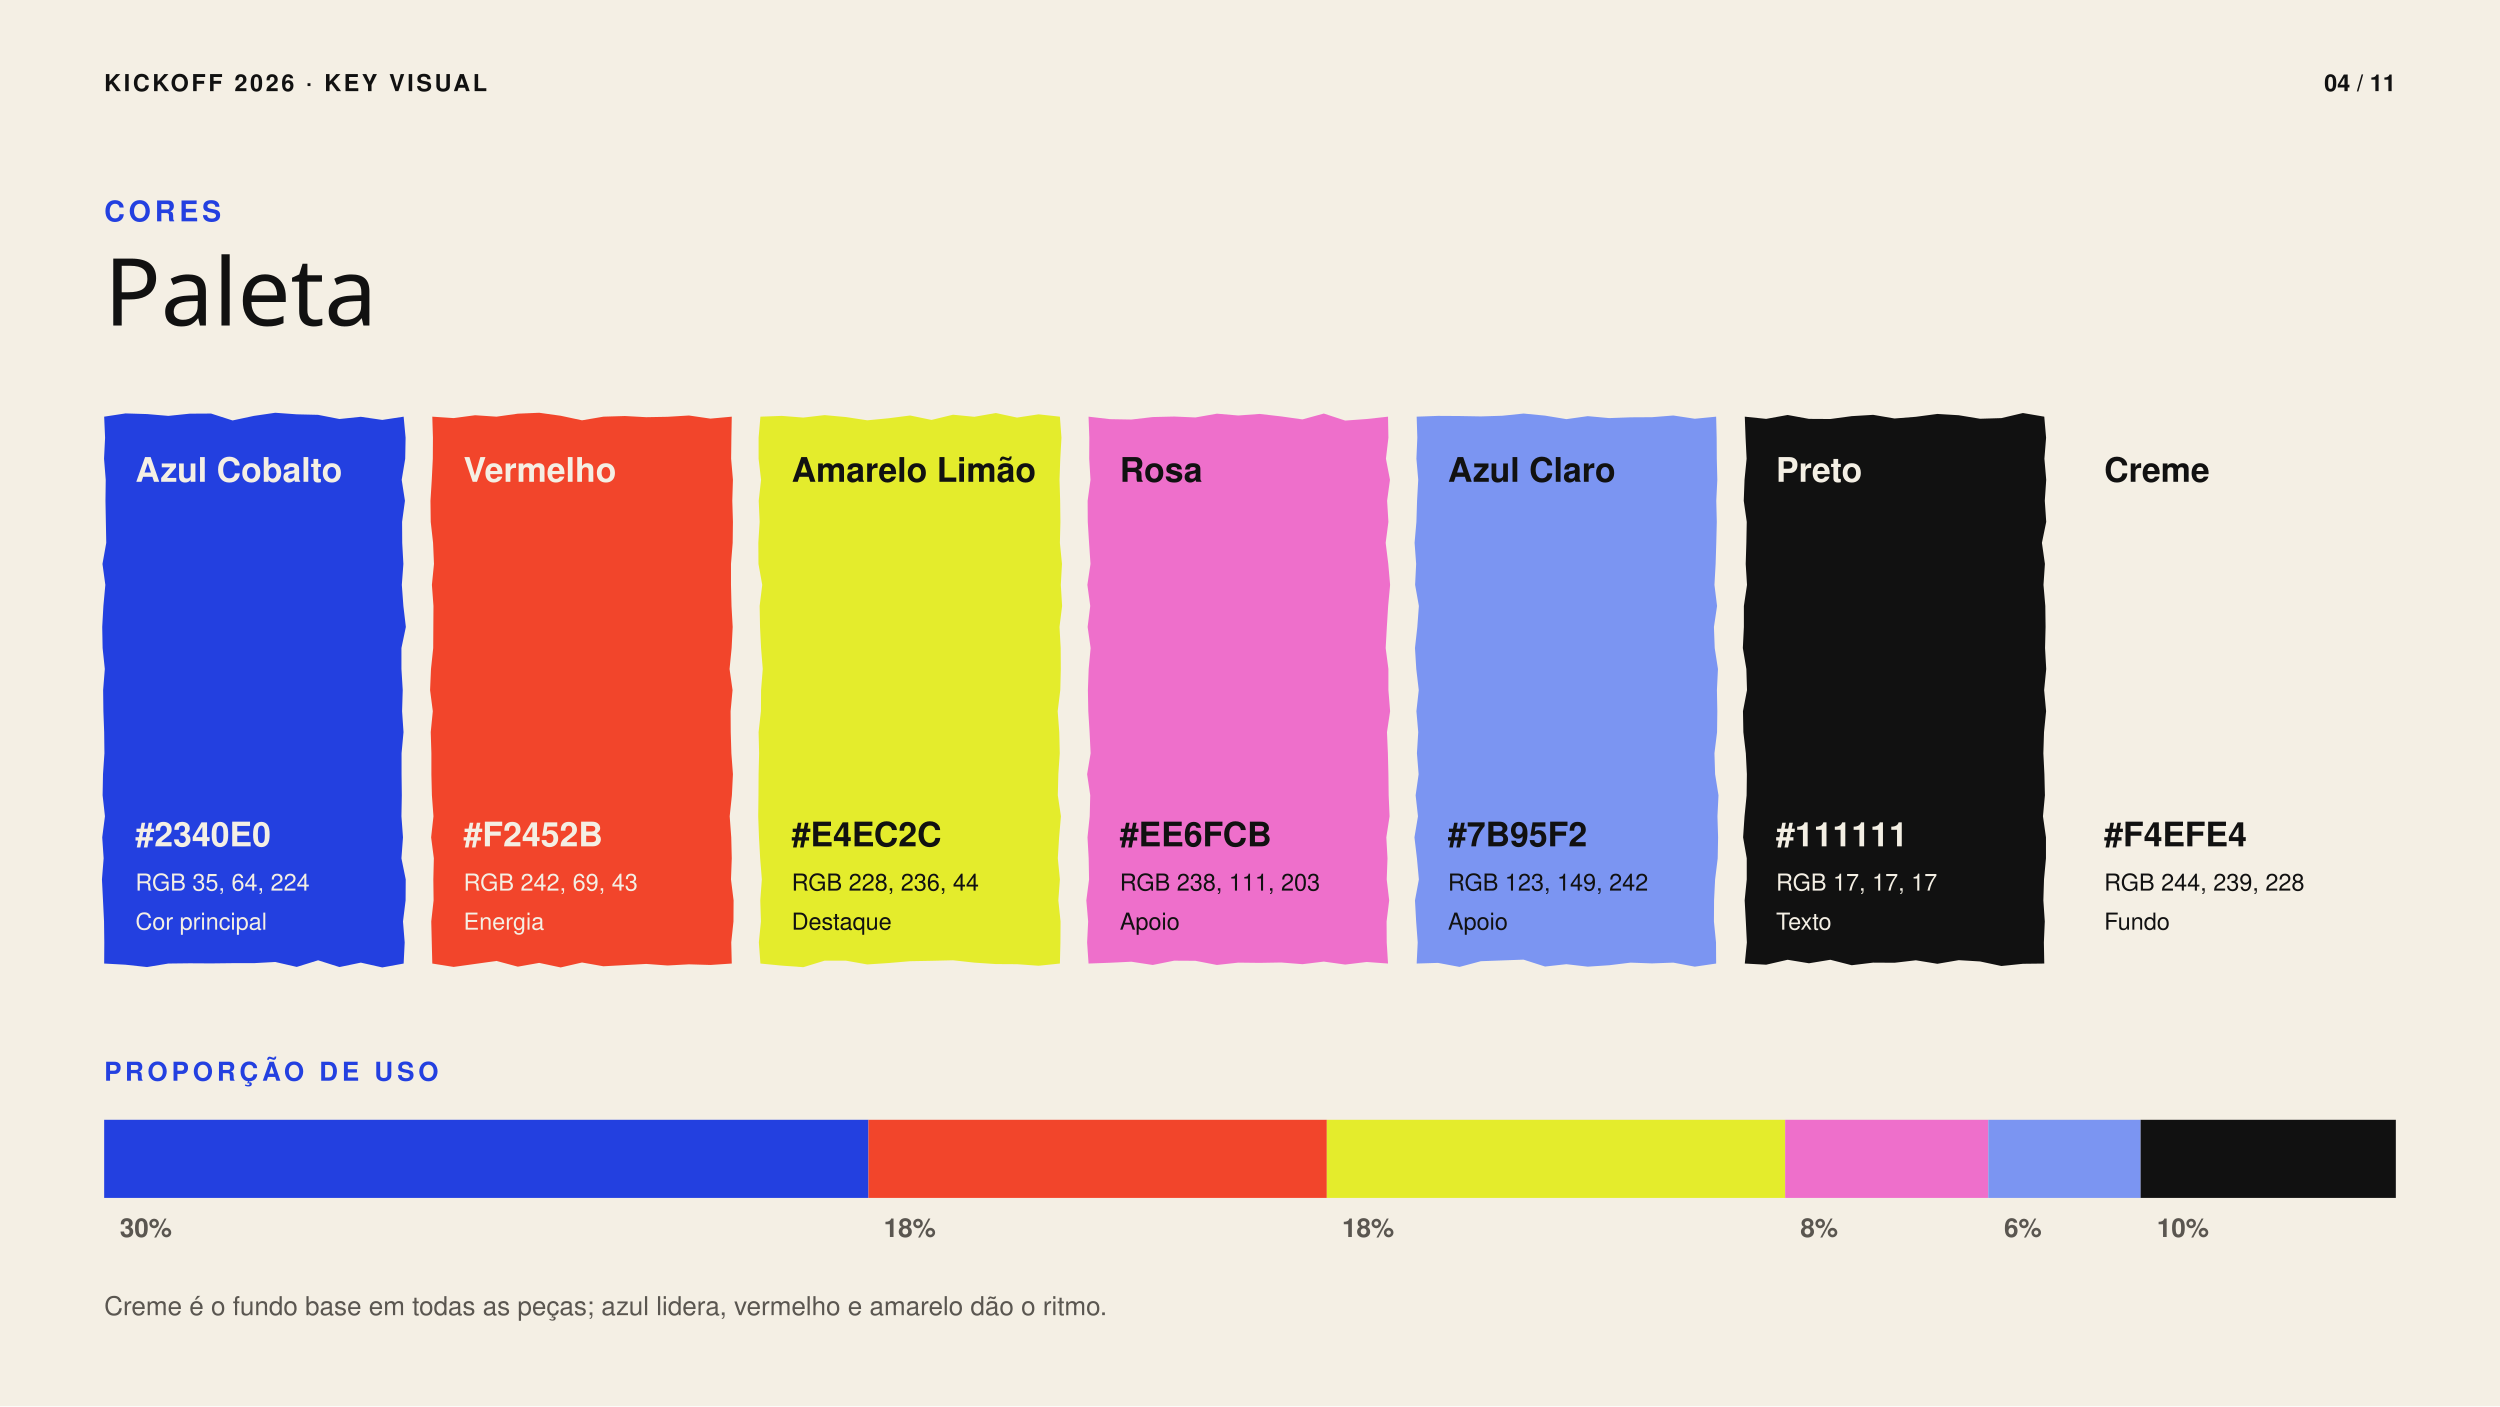
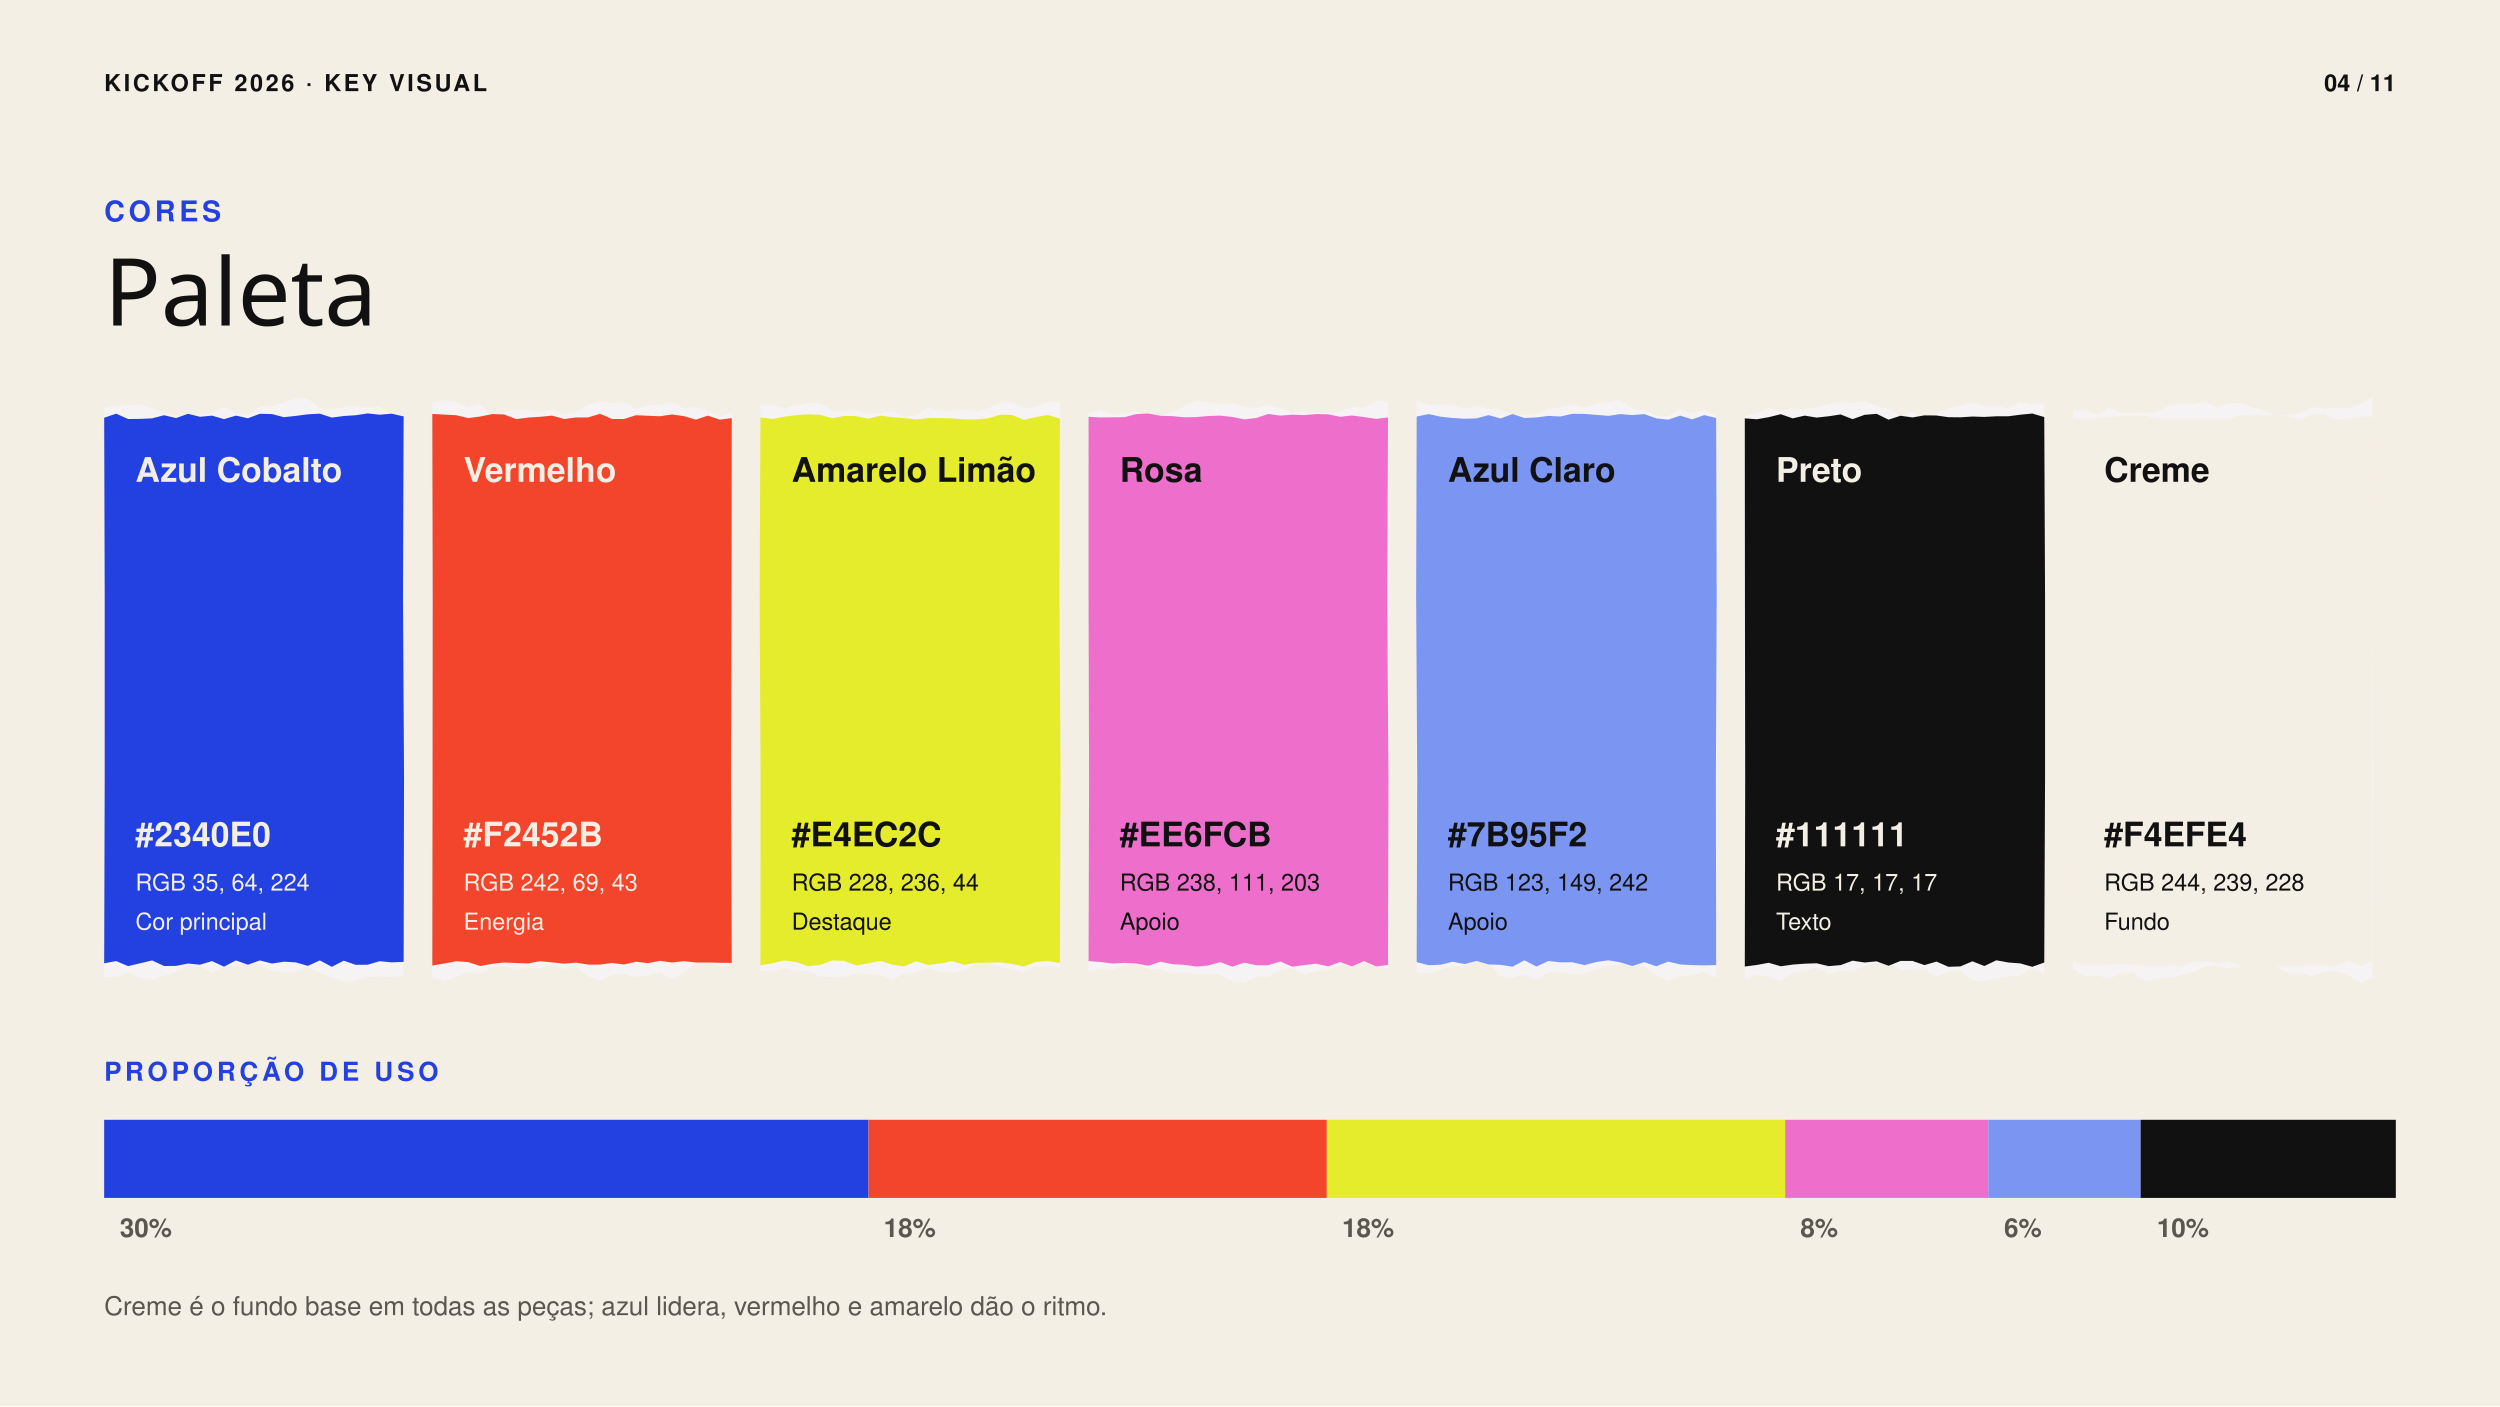
<svg xmlns="http://www.w3.org/2000/svg" width="1920" height="1080" viewBox="0 0 1920 1080">
  <rect width="1920" height="1080" fill="#F4EFE4" />
  <text x="80" y="70" font-family="'DM Sans', Helvetica, Arial, sans-serif" font-size="18" fill="#111111" text-anchor="start" font-weight="700" letter-spacing="2">KICKOFF 2026 · KEY VISUAL</text>
  <text x="1840" y="70" font-family="'DM Sans', Helvetica, Arial, sans-serif" font-size="18" fill="#111111" text-anchor="end" font-weight="700">04 / 11</text>
  <text x="80" y="170" font-family="'DM Sans', Helvetica, Arial, sans-serif" font-size="22" fill="#2340E0" text-anchor="start" font-weight="700" letter-spacing="3">CORES</text>
  <text x="80" y="250" font-family="'Archivo Black', 'Arial Black', sans-serif" font-size="72" fill="#111111" text-anchor="start">Paleta</text>
  <g id="cor-0" transform="translate(80 320)">
-     <polygon points="0.0,0.0 16.4,-2.5 32.9,-2.0 49.3,-0.6 65.7,-2.3 82.1,-2.4 98.6,2.9 115.0,-0.6 131.4,-3.0 147.9,-1.8 164.3,-1.4 180.7,1.8 197.1,0.1 213.6,2.5 230.0,0.0 231.5,16.2 231.2,32.3 228.5,48.5 231.0,64.6 228.8,80.8 228.9,96.9 229.8,113.1 228.6,129.2 229.8,145.4 231.7,161.5 228.3,177.7 228.3,193.8 229.3,210.0 228.8,226.2 229.9,242.3 228.4,258.5 228.4,274.6 228.6,290.8 228.3,306.9 229.5,323.1 228.3,339.2 231.6,355.4 231.5,371.5 229.5,387.7 230.8,403.8 230.0,420.0 213.6,423.0 197.1,419.3 180.7,422.7 164.3,417.5 147.9,422.6 131.4,418.8 115.0,419.7 98.6,419.7 82.1,419.9 65.7,419.8 49.3,420.0 32.9,422.7 16.4,420.9 0.0,420.0 0.1,403.8 -0.1,387.7 -0.9,371.5 -1.7,355.4 -0.4,339.2 -1.5,323.1 0.6,306.9 -1.2,290.8 -0.9,274.6 0.2,258.5 0.0,242.3 -0.6,226.2 -0.8,210.0 0.5,193.8 -1.2,177.7 -1.5,161.5 -0.6,145.4 0.9,129.2 -1.3,113.1 1.6,96.9 1.3,80.8 1.0,64.6 1.2,48.5 -0.1,32.3 0.7,16.2" fill="#2340E0" />
+     <g>
+       <polygon points="0.0,-7.0 9.2,-8.4 18.4,-8.6 27.6,-9.6 36.8,-6.4 46.0,-3.3 55.2,-1.0 64.4,-1.0 73.6,-1.6 82.8,-2.7 92.0,-7.6 101.2,-2.4 110.4,-1.2 119.6,-7.2 128.8,-7.8 138.0,-10.8 147.2,-14.4 156.4,-13.6 165.6,-6.7 174.8,-5.4 184.0,-7.1 193.2,-8.3 202.4,-6.7 211.6,-7.7 220.8,-1.7 230.0,-1.2 230.5,138.6 229.5,277.2 230.0,429.6 220.8,430.2 211.6,430.0 202.4,430.2 193.2,433.0 184.0,434.0 174.8,430.7 165.6,427.3 156.4,422.5 147.2,426.1 138.0,426.7 128.8,425.7 119.6,420.8 110.4,417.8 101.2,422.3 92.0,421.4 82.8,427.0 73.6,422.4 64.4,420.1 55.2,426.6 46.0,429.3 36.8,432.3 27.6,431.3 18.4,427.0 9.2,430.0 0.0,430.6 0.2,277.2 -0.5,138.6" fill="#F6F3F4" />
+       <polygon points="0.0,0.8 9.2,-2.3 18.4,1.8 27.6,1.7 36.8,1.3 46.0,-1.1 55.2,1.1 64.4,-2.2 73.6,0.1 82.8,-0.8 92.0,1.9 101.2,-0.8 110.4,1.2 119.6,-2.2 128.8,-2.0 138.0,0.4 147.2,-0.6 156.4,-1.8 165.6,-2.3 174.8,0.7 184.0,-0.5 193.2,-1.1 202.4,-2.5 211.6,-1.5 220.8,-2.3 230.0,-0.2 229.5,138.6 230.3,277.2 230.0,418.7 220.8,419.1 211.6,418.2 202.4,420.9 193.2,421.0 184.0,417.8 174.8,422.5 165.6,417.6 156.4,421.8 147.2,419.1 138.0,418.6 128.8,420.0 119.6,417.6 110.4,420.9 101.2,417.6 92.0,422.4 82.8,418.1 73.6,420.9 64.4,420.0 55.2,421.8 46.0,421.9 36.8,417.6 27.6,419.8 18.4,422.0 9.2,418.1 0.0,419.8 0.4,277.2 0.4,138.6" fill="#2340E0" />
+     </g>
    <text x="24" y="50" font-family="'DM Sans', Helvetica, Arial, sans-serif" font-size="26" fill="#F4EFE4" text-anchor="start" font-weight="700">Azul Cobalto</text>
    <text x="24" y="330" font-family="'DM Sans', Helvetica, Arial, sans-serif" font-size="26" fill="#F4EFE4" text-anchor="start" font-weight="700">#2340E0</text>
    <text x="24" y="364" font-family="'DM Sans', Helvetica, Arial, sans-serif" font-size="18" fill="#F4EFE4" text-anchor="start">RGB 35, 64, 224</text>
    <text x="24" y="394" font-family="'DM Sans', Helvetica, Arial, sans-serif" font-size="18" fill="#F4EFE4" text-anchor="start">Cor principal</text>
  </g>
  <g id="cor-1" transform="translate(332 320)">
-     <polygon points="0.0,0.0 16.4,1.1 32.9,-1.1 49.3,-0.0 65.7,-2.3 82.1,-3.0 98.6,-0.7 115.0,2.8 131.4,-0.0 147.9,-0.5 164.3,0.4 180.7,0.1 197.1,-0.9 213.6,1.5 230.0,0.0 229.7,16.2 229.5,32.3 230.9,48.5 230.4,64.6 230.9,80.8 230.7,96.9 229.4,113.1 229.4,129.2 229.8,145.4 230.7,161.5 229.9,177.7 228.3,193.8 230.6,210.0 229.1,226.2 229.2,242.3 229.7,258.5 230.9,274.6 230.1,290.8 228.4,306.9 229.6,323.1 230.0,339.2 229.4,355.4 231.4,371.5 231.3,387.7 229.6,403.8 230.0,420.0 213.6,421.1 197.1,420.6 180.7,421.5 164.3,420.3 147.9,421.2 131.4,422.1 115.0,419.2 98.6,423.0 82.1,419.5 65.7,422.4 49.3,418.0 32.9,420.3 16.4,422.6 0.0,420.0 -0.4,403.8 -0.8,387.7 1.0,371.5 0.8,355.4 1.2,339.2 -0.9,323.1 0.9,306.9 -0.3,290.8 -0.7,274.6 -0.7,258.5 -1.2,242.3 0.4,226.2 -1.7,210.0 -1.0,193.8 0.7,177.7 0.8,161.5 0.9,145.4 -0.3,129.2 1.3,113.1 0.6,96.9 -1.2,80.8 -1.4,64.6 -0.4,48.5 0.4,32.3 0.5,16.2" fill="#F2452B" />
+     <g>
+       <polygon points="0.0,-11.1 9.2,-12.7 18.4,-11.5 27.6,-7.1 36.8,-9.2 46.0,-1.0 55.2,-3.5 64.4,-5.5 73.6,-5.0 82.8,-3.0 92.0,-5.5 101.2,-1.5 110.4,-3.2 119.6,-9.2 128.8,-11.9 138.0,-10.3 147.2,-11.0 156.4,-6.0 165.6,-8.8 174.8,-9.2 184.0,-11.1 193.2,-6.4 202.4,-7.5 211.6,-4.5 220.8,0.1 230.0,-3.7 230.6,138.6 229.7,277.2 230.0,421.4 220.8,422.1 211.6,419.5 202.4,420.0 193.2,426.9 184.0,432.0 174.8,426.8 165.6,428.8 156.4,430.4 147.2,428.1 138.0,429.0 128.8,433.0 119.6,430.0 110.4,422.1 101.2,424.3 92.0,420.3 82.8,423.3 73.6,423.8 64.4,424.6 55.2,422.1 46.0,422.7 36.8,427.7 27.6,426.4 18.4,430.5 9.2,433.5 0.0,430.2 0.4,277.2 -0.2,138.6" fill="#F6F3F4" />
+       <polygon points="0.0,-2.1 9.2,-1.6 18.4,-1.1 27.6,1.1 36.8,-0.1 46.0,-2.0 55.2,-1.7 64.4,1.9 73.6,0.7 82.8,0.1 92.0,-0.8 101.2,1.8 110.4,0.6 119.6,0.6 128.8,-2.2 138.0,1.8 147.2,1.8 156.4,-1.1 165.6,-0.7 174.8,-0.3 184.0,-1.7 193.2,-0.4 202.4,2.3 211.6,-0.8 220.8,2.3 230.0,1.1 229.8,138.6 229.4,277.2 230.0,419.5 220.8,419.4 211.6,419.2 202.4,419.2 193.2,418.2 184.0,419.2 174.8,417.9 165.6,419.7 156.4,418.6 147.2,420.7 138.0,419.6 128.8,420.8 119.6,420.8 110.4,419.3 101.2,420.1 92.0,419.1 82.8,418.2 73.6,419.9 64.4,419.6 55.2,419.2 46.0,420.2 36.8,421.9 27.6,418.9 18.4,418.2 9.2,420.0 0.0,421.5 0.2,277.2 0.3,138.6" fill="#F2452B" />
+     </g>
    <text x="24" y="50" font-family="'DM Sans', Helvetica, Arial, sans-serif" font-size="26" fill="#F4EFE4" text-anchor="start" font-weight="700">Vermelho</text>
    <text x="24" y="330" font-family="'DM Sans', Helvetica, Arial, sans-serif" font-size="26" fill="#F4EFE4" text-anchor="start" font-weight="700">#F2452B</text>
    <text x="24" y="364" font-family="'DM Sans', Helvetica, Arial, sans-serif" font-size="18" fill="#F4EFE4" text-anchor="start">RGB 242, 69, 43</text>
    <text x="24" y="394" font-family="'DM Sans', Helvetica, Arial, sans-serif" font-size="18" fill="#F4EFE4" text-anchor="start">Energia</text>
  </g>
  <g id="cor-2" transform="translate(584 320)">
-     <polygon points="0.0,0.0 16.4,-0.6 32.9,0.7 49.3,-1.2 65.7,0.3 82.1,2.8 98.6,1.2 115.0,-0.9 131.4,2.5 147.9,-1.5 164.3,0.1 180.7,-2.8 197.1,0.7 213.6,-1.8 230.0,0.0 231.2,16.2 230.3,32.3 229.7,48.5 230.2,64.6 230.4,80.8 230.0,96.9 231.6,113.1 230.7,129.2 231.7,145.4 229.7,161.5 230.6,177.7 230.7,193.8 230.3,210.0 228.3,226.2 229.5,242.3 229.9,258.5 228.8,274.6 228.4,290.8 230.8,306.9 229.4,323.1 228.4,339.2 230.0,355.4 228.8,371.5 230.5,387.7 230.4,403.8 230.0,420.0 213.6,421.7 197.1,420.5 180.7,420.4 164.3,419.3 147.9,417.5 131.4,417.9 115.0,418.2 98.6,419.6 82.1,420.7 65.7,417.8 49.3,417.8 32.9,422.8 16.4,421.6 0.0,420.0 -1.2,403.8 0.4,387.7 -0.1,371.5 1.1,355.4 -0.2,339.2 -1.1,323.1 -1.7,306.9 -1.5,290.8 -1.4,274.6 -1.0,258.5 -1.4,242.3 0.4,226.2 0.5,210.0 1.8,193.8 0.5,177.7 -0.3,161.5 -0.6,145.4 1.4,129.2 -1.5,113.1 -1.6,96.9 -0.6,80.8 -1.3,64.6 0.5,48.5 -1.4,32.3 -1.4,16.2" fill="#E4EC2C" />
+     <g>
+       <polygon points="0.0,-8.8 9.2,-8.6 18.4,-6.6 27.6,-8.6 36.8,-10.4 46.0,-10.5 55.2,-4.0 64.4,-4.4 73.6,-4.8 82.8,-2.4 92.0,-2.7 101.2,-4.3 110.4,0.6 119.6,-1.1 128.8,-7.0 138.0,-4.8 147.2,-3.9 156.4,-5.7 165.6,-3.8 174.8,-6.4 184.0,-10.5 193.2,-11.1 202.4,-6.3 211.6,-7.3 220.8,-11.8 230.0,-10.9 230.2,138.6 230.3,277.2 230.0,422.5 220.8,421.5 211.6,421.9 202.4,426.4 193.2,424.2 184.0,422.7 174.8,418.8 165.6,419.9 156.4,425.2 147.2,427.0 138.0,426.4 128.8,423.5 119.6,426.6 110.4,427.8 101.2,432.2 92.0,428.8 82.8,428.0 73.6,427.6 64.4,430.4 55.2,430.2 46.0,430.0 36.8,425.8 27.6,425.6 18.4,423.5 9.2,425.9 0.0,425.7 -0.1,277.2 0.6,138.6" fill="#F6F3F4" />
+       <polygon points="0.0,0.5 9.2,1.8 18.4,0.0 27.6,-1.2 36.8,-1.8 46.0,-1.4 55.2,1.2 64.4,-0.6 73.6,-0.4 82.8,1.6 92.0,-0.8 101.2,0.4 110.4,1.1 119.6,2.1 128.8,1.1 138.0,1.1 147.2,1.3 156.4,2.1 165.6,2.1 174.8,1.3 184.0,-1.5 193.2,-1.3 202.4,2.4 211.6,0.3 220.8,-1.3 230.0,1.5 229.7,138.6 230.5,277.2 230.0,419.6 220.8,418.1 211.6,418.7 202.4,422.2 193.2,420.3 184.0,419.1 174.8,419.3 165.6,419.5 156.4,421.0 147.2,418.1 138.0,420.0 128.8,421.1 119.6,418.2 110.4,422.2 101.2,420.8 92.0,417.9 82.8,419.9 73.6,421.4 64.4,418.0 55.2,417.6 46.0,421.0 36.8,422.0 27.6,418.9 18.4,417.6 9.2,419.8 0.0,421.3 0.1,277.2 -0.6,138.6" fill="#E4EC2C" />
+     </g>
    <text x="24" y="50" font-family="'DM Sans', Helvetica, Arial, sans-serif" font-size="26" fill="#111111" text-anchor="start" font-weight="700">Amarelo Limão</text>
    <text x="24" y="330" font-family="'DM Sans', Helvetica, Arial, sans-serif" font-size="26" fill="#111111" text-anchor="start" font-weight="700">#E4EC2C</text>
    <text x="24" y="364" font-family="'DM Sans', Helvetica, Arial, sans-serif" font-size="18" fill="#111111" text-anchor="start">RGB 228, 236, 44</text>
    <text x="24" y="394" font-family="'DM Sans', Helvetica, Arial, sans-serif" font-size="18" fill="#111111" text-anchor="start">Destaque</text>
  </g>
  <g id="cor-3" transform="translate(836 320)">
-     <polygon points="0.0,0.0 16.4,1.9 32.9,2.2 49.3,0.3 65.7,-0.1 82.1,0.6 98.6,-2.3 115.0,-0.9 131.4,-2.1 147.9,-0.2 164.3,2.1 180.7,-2.4 197.1,3.0 213.6,1.8 230.0,0.0 230.3,16.2 228.4,32.3 231.5,48.5 229.3,64.6 230.3,80.8 228.2,96.9 230.2,113.1 231.6,129.2 230.1,145.4 229.1,161.5 228.2,177.7 230.3,193.8 230.3,210.0 231.6,226.2 229.2,242.3 229.9,258.5 230.3,274.6 230.5,290.8 231.2,306.9 228.7,323.1 229.6,339.2 229.0,355.4 230.9,371.5 228.9,387.7 229.0,403.8 230.0,420.0 213.6,418.8 197.1,420.8 180.7,418.5 164.3,420.5 147.9,419.2 131.4,419.5 115.0,419.3 98.6,421.1 82.1,417.9 65.7,417.8 49.3,421.1 32.9,418.6 16.4,419.4 0.0,420.0 -1.1,403.8 -0.3,387.7 -1.7,371.5 0.4,355.4 0.1,339.2 -0.8,323.1 0.9,306.9 1.3,290.8 -1.1,274.6 1.6,258.5 0.8,242.3 -0.2,226.2 -0.5,210.0 0.1,193.8 1.6,177.7 -0.7,161.5 1.3,145.4 -0.9,129.2 1.5,113.1 0.4,96.9 -0.6,80.8 -0.7,64.6 1.5,48.5 0.5,32.3 0.6,16.2" fill="#EE6FCB" />
+     <g>
+       <polygon points="0.0,-2.6 9.2,-5.5 18.4,-1.4 27.6,-2.5 36.8,-4.2 46.0,-0.9 55.2,-1.1 64.4,-3.3 73.6,-8.1 82.8,-12.4 92.0,-11.1 101.2,-9.4 110.4,-10.2 119.6,-7.4 128.8,-6.7 138.0,-8.9 147.2,-6.7 156.4,-3.2 165.6,-4.2 174.8,-2.6 184.0,-2.5 193.2,-3.8 202.4,-7.6 211.6,-6.9 220.8,-12.1 230.0,-11.8 230.6,138.6 230.2,277.2 230.0,423.9 220.8,420.7 211.6,418.4 202.4,420.9 193.2,421.3 184.0,424.8 174.8,425.8 165.6,428.5 156.4,423.4 147.2,425.1 138.0,430.5 128.8,429.8 119.6,434.6 110.4,433.2 101.2,428.6 92.0,427.8 82.8,428.0 73.6,426.6 64.4,427.6 55.2,424.3 46.0,424.4 36.8,419.9 27.6,421.3 18.4,424.7 9.2,423.8 0.0,426.3 0.5,277.2 0.6,138.6" fill="#F6F3F4" />
+       <polygon points="0.0,0.1 9.2,0.6 18.4,0.5 27.6,0.4 36.8,-2.0 46.0,-2.4 55.2,-0.7 64.4,-0.4 73.6,0.5 82.8,0.3 92.0,-0.5 101.2,-0.8 110.4,0.2 119.6,2.1 128.8,1.0 138.0,-2.1 147.2,-0.8 156.4,-1.5 165.6,-1.2 174.8,-2.0 184.0,-1.8 193.2,0.1 202.4,-0.9 211.6,0.3 220.8,1.7 230.0,0.6 229.4,138.6 230.3,277.2 230.0,421.1 220.8,422.2 211.6,418.1 202.4,422.2 193.2,418.8 184.0,422.2 174.8,420.1 165.6,421.2 156.4,422.4 147.2,418.4 138.0,421.3 128.8,421.3 119.6,419.3 110.4,422.4 101.2,418.9 92.0,421.5 82.8,422.3 73.6,421.0 64.4,420.5 55.2,418.6 46.0,421.7 36.8,420.0 27.6,419.5 18.4,420.0 9.2,418.8 0.0,418.1 0.4,277.2 -0.0,138.6" fill="#EE6FCB" />
+     </g>
    <text x="24" y="50" font-family="'DM Sans', Helvetica, Arial, sans-serif" font-size="26" fill="#111111" text-anchor="start" font-weight="700">Rosa</text>
    <text x="24" y="330" font-family="'DM Sans', Helvetica, Arial, sans-serif" font-size="26" fill="#111111" text-anchor="start" font-weight="700">#EE6FCB</text>
    <text x="24" y="364" font-family="'DM Sans', Helvetica, Arial, sans-serif" font-size="18" fill="#111111" text-anchor="start">RGB 238, 111, 203</text>
    <text x="24" y="394" font-family="'DM Sans', Helvetica, Arial, sans-serif" font-size="18" fill="#111111" text-anchor="start">Apoio</text>
  </g>
  <g id="cor-4" transform="translate(1088 320)">
-     <polygon points="0.0,0.0 16.4,-0.6 32.9,-0.5 49.3,-0.2 65.7,-0.7 82.1,-2.4 98.6,-0.8 115.0,1.9 131.4,-0.4 147.9,1.1 164.3,0.5 180.7,0.4 197.1,-0.9 213.6,1.6 230.0,0.0 230.4,16.2 230.5,32.3 230.9,48.5 230.1,64.6 230.5,80.8 230.1,96.9 229.6,113.1 228.7,129.2 230.7,145.4 228.3,161.5 228.9,177.7 231.4,193.8 230.6,210.0 230.9,226.2 230.7,242.3 228.7,258.5 229.2,274.6 231.8,290.8 231.0,306.9 231.5,323.1 231.2,339.2 229.2,355.4 228.4,371.5 228.3,387.7 229.9,403.8 230.0,420.0 213.6,422.4 197.1,419.3 180.7,419.9 164.3,419.3 147.9,421.3 131.4,422.4 115.0,420.5 98.6,422.3 82.1,417.0 65.7,417.6 49.3,418.2 32.9,422.6 16.4,419.5 0.0,420.0 0.8,403.8 -0.4,387.7 -1.3,371.5 1.7,355.4 0.2,339.2 -1.7,323.1 1.0,306.9 -0.8,290.8 1.5,274.6 0.2,258.5 1.2,242.3 -0.2,226.2 1.6,210.0 -0.3,193.8 -1.3,177.7 0.5,161.5 1.7,145.4 -1.2,129.2 -0.4,113.1 -1.6,96.9 -0.2,80.8 0.3,64.6 1.2,48.5 -0.2,32.3 0.5,16.2" fill="#7B95F2" />
+     <g>
+       <polygon points="0.0,-12.8 9.2,-8.7 18.4,-9.6 27.6,-8.5 36.8,-5.9 46.0,-7.9 55.2,-6.3 64.4,-5.4 73.6,-1.6 82.8,-1.3 92.0,-1.9 101.2,-5.8 110.4,-7.3 119.6,-9.0 128.8,-6.7 138.0,-10.2 147.2,-11.3 156.4,-13.0 165.6,-6.1 174.8,-5.0 184.0,-0.5 193.2,-0.2 202.4,-5.5 211.6,-2.6 220.8,-5.2 230.0,-0.4 229.6,138.6 230.6,277.2 230.0,431.3 220.8,426.4 211.6,428.8 202.4,429.8 193.2,433.3 184.0,428.7 174.8,422.4 165.6,419.4 156.4,420.7 147.2,421.5 138.0,424.4 128.8,427.7 119.6,428.1 110.4,426.6 101.2,426.4 92.0,432.6 82.8,428.6 73.6,430.9 64.4,429.7 55.2,420.0 46.0,417.6 36.8,421.3 27.6,422.3 18.4,424.7 9.2,427.5 0.0,426.8 -0.3,277.2 -0.4,138.6" fill="#F6F3F4" />
+       <polygon points="0.0,-0.1 9.2,-2.0 18.4,-0.0 27.6,1.0 36.8,1.6 46.0,1.3 55.2,-1.2 64.4,1.4 73.6,-2.0 82.8,1.0 92.0,0.6 101.2,-0.6 110.4,-0.1 119.6,-2.2 128.8,-2.1 138.0,-1.4 147.2,-0.6 156.4,-2.0 165.6,-1.2 174.8,-2.0 184.0,1.3 193.2,2.3 202.4,-0.8 211.6,2.1 220.8,-1.2 230.0,1.0 230.4,138.6 229.8,277.2 230.0,421.2 220.8,421.4 211.6,421.2 202.4,420.7 193.2,418.5 184.0,422.1 174.8,418.9 165.6,421.9 156.4,419.1 147.2,417.5 138.0,418.8 128.8,421.2 119.6,419.0 110.4,419.1 101.2,418.0 92.0,422.3 82.8,417.5 73.6,422.4 64.4,421.0 55.2,420.7 46.0,418.0 36.8,420.4 27.6,418.6 18.4,420.9 9.2,421.3 0.0,418.9 0.4,277.2 -0.4,138.6" fill="#7B95F2" />
+     </g>
    <text x="24" y="50" font-family="'DM Sans', Helvetica, Arial, sans-serif" font-size="26" fill="#111111" text-anchor="start" font-weight="700">Azul Claro</text>
    <text x="24" y="330" font-family="'DM Sans', Helvetica, Arial, sans-serif" font-size="26" fill="#111111" text-anchor="start" font-weight="700">#7B95F2</text>
    <text x="24" y="364" font-family="'DM Sans', Helvetica, Arial, sans-serif" font-size="18" fill="#111111" text-anchor="start">RGB 123, 149, 242</text>
    <text x="24" y="394" font-family="'DM Sans', Helvetica, Arial, sans-serif" font-size="18" fill="#111111" text-anchor="start">Apoio</text>
  </g>
  <g id="cor-5" transform="translate(1340 320)">
-     <polygon points="0.0,0.0 16.4,1.7 32.9,-1.3 49.3,1.7 65.7,1.8 82.1,-0.4 98.6,-1.4 115.0,1.4 131.4,0.1 147.9,-2.1 164.3,-1.1 180.7,1.6 197.1,1.1 213.6,-2.8 230.0,0.0 231.4,16.2 230.1,32.3 231.5,48.5 230.4,64.6 231.5,80.8 228.2,96.9 230.5,113.1 229.4,129.2 230.8,145.4 231.0,161.5 230.6,177.7 231.5,193.8 229.9,210.0 231.4,226.2 229.8,242.3 229.3,258.5 230.1,274.6 230.5,290.8 229.0,306.9 231.3,323.1 231.3,339.2 229.8,355.4 229.3,371.5 230.4,387.7 229.7,403.8 230.0,420.0 213.6,420.2 197.1,421.9 180.7,418.4 164.3,417.4 147.9,420.2 131.4,417.5 115.0,419.4 98.6,419.3 82.1,421.3 65.7,417.1 49.3,419.8 32.9,417.1 16.4,420.9 0.0,420.0 1.6,403.8 0.8,387.7 -0.1,371.5 1.5,355.4 1.5,339.2 -1.3,323.1 -0.2,306.9 1.4,290.8 1.6,274.6 0.8,258.5 -1.1,242.3 -1.4,226.2 1.7,210.0 1.2,193.8 -1.5,177.7 -0.7,161.5 -0.7,145.4 1.7,129.2 0.7,113.1 1.2,96.9 1.5,80.8 -0.8,64.6 -0.2,48.5 1.4,32.3 0.6,16.2" fill="#111111" />
+     <g>
+       <polygon points="0.0,-0.4 9.2,-2.4 18.4,-6.6 27.6,-4.0 36.8,-6.6 46.0,-5.6 55.2,-7.4 64.4,-9.4 73.6,-11.1 82.8,-10.2 92.0,-12.0 101.2,-7.9 110.4,-6.0 119.6,-0.0 128.8,-4.0 138.0,1.7 147.2,-2.8 156.4,-6.5 165.6,-8.4 174.8,-10.7 184.0,-7.9 193.2,-8.3 202.4,-6.1 211.6,-11.5 220.8,-9.5 230.0,-10.2 229.8,138.6 230.5,277.2 230.0,428.1 220.8,423.0 211.6,429.3 202.4,429.7 193.2,431.4 184.0,433.6 174.8,432.8 165.6,425.2 156.4,426.3 147.2,430.0 138.0,424.6 128.8,424.8 119.6,424.9 110.4,420.1 101.2,419.5 92.0,422.1 82.8,425.3 73.6,425.7 64.4,427.6 55.2,423.0 46.0,425.7 36.8,427.0 27.6,433.5 18.4,430.1 9.2,428.7 0.0,432.2 -0.2,277.2 -0.5,138.6" fill="#F6F3F4" />
+       <polygon points="0.0,1.3 9.2,2.0 18.4,0.4 27.6,-1.9 36.8,1.3 46.0,-0.8 55.2,0.7 64.4,-0.3 73.6,-1.7 82.8,1.9 92.0,-1.4 101.2,-2.2 110.4,2.3 119.6,-0.7 128.8,0.6 138.0,-1.0 147.2,-0.9 156.4,0.4 165.6,0.5 174.8,-0.1 184.0,0.2 193.2,-0.3 202.4,-0.3 211.6,-1.5 220.8,-2.4 230.0,0.3 230.6,138.6 230.6,277.2 230.0,419.2 220.8,422.5 211.6,419.9 202.4,419.2 193.2,417.5 184.0,421.9 174.8,418.3 165.6,422.2 156.4,422.5 147.2,418.5 138.0,421.2 128.8,418.0 119.6,418.0 110.4,421.7 101.2,418.3 92.0,419.2 82.8,417.8 73.6,421.2 64.4,422.0 55.2,419.8 46.0,420.1 36.8,420.8 27.6,422.1 18.4,419.4 9.2,421.1 0.0,422.3 0.3,277.2 0.1,138.6" fill="#111111" />
+     </g>
    <text x="24" y="50" font-family="'DM Sans', Helvetica, Arial, sans-serif" font-size="26" fill="#F4EFE4" text-anchor="start" font-weight="700">Preto</text>
    <text x="24" y="330" font-family="'DM Sans', Helvetica, Arial, sans-serif" font-size="26" fill="#F4EFE4" text-anchor="start" font-weight="700">#111111</text>
    <text x="24" y="364" font-family="'DM Sans', Helvetica, Arial, sans-serif" font-size="18" fill="#F4EFE4" text-anchor="start">RGB 17, 17, 17</text>
    <text x="24" y="394" font-family="'DM Sans', Helvetica, Arial, sans-serif" font-size="18" fill="#F4EFE4" text-anchor="start">Texto</text>
  </g>
  <g id="cor-6" transform="translate(1592 320)">
-     <polygon points="0.0,0.0 16.4,2.6 32.9,-2.9 49.3,2.9 65.7,-1.8 82.1,0.8 98.6,-1.1 115.0,-1.5 131.4,2.9 147.9,2.0 164.3,1.1 180.7,0.2 197.1,0.7 213.6,-2.7 230.0,0.0 228.8,16.2 229.7,32.3 230.0,48.5 229.3,64.6 229.3,80.8 231.6,96.9 229.5,113.1 228.7,129.2 231.1,145.4 228.4,161.5 229.8,177.7 229.9,193.8 228.9,210.0 229.9,226.2 229.1,242.3 229.5,258.5 228.6,274.6 229.0,290.8 230.2,306.9 228.4,323.1 231.6,339.2 229.6,355.4 230.1,371.5 228.7,387.7 230.1,403.8 230.0,420.0 213.6,422.3 197.1,417.5 180.7,417.8 164.3,417.3 147.9,421.4 131.4,421.5 115.0,421.6 98.6,421.8 82.1,417.1 65.7,420.2 49.3,418.9 32.9,422.3 16.4,418.6 0.0,420.0 0.1,403.8 -0.5,387.7 -0.4,371.5 1.1,355.4 0.5,339.2 1.1,323.1 0.7,306.9 -0.7,290.8 -0.7,274.6 -0.2,258.5 -0.3,242.3 -0.2,226.2 -0.2,210.0 -1.5,193.8 -0.4,177.7 -0.5,161.5 -1.0,145.4 0.2,129.2 0.3,113.1 1.0,96.9 1.6,80.8 -0.9,64.6 -0.7,48.5 0.8,32.3 0.8,16.2" fill="#F4EFE4" />
+     <g>
+       <polygon points="0.0,-4.8 9.2,-5.0 18.4,-1.4 27.6,-6.9 36.8,-2.8 46.0,-2.7 55.2,-2.7 64.4,-3.7 73.6,-8.3 82.8,-9.9 92.0,-9.6 101.2,-11.5 110.4,-7.2 119.6,-10.3 128.8,-10.3 138.0,-7.0 147.2,-4.5 156.4,-0.5 165.6,-1.4 174.8,-2.9 184.0,-7.4 193.2,-5.9 202.4,-6.6 211.6,-6.6 220.8,-9.3 230.0,-14.9 229.5,138.6 230.6,277.2 230.0,431.1 220.8,434.6 211.6,429.1 202.4,426.0 193.2,426.3 184.0,429.6 174.8,427.4 165.6,427.7 156.4,422.0 147.2,419.7 138.0,419.5 128.8,422.4 119.6,423.6 110.4,421.2 101.2,422.4 92.0,426.6 82.8,429.0 73.6,430.8 64.4,431.7 55.2,433.5 46.0,426.7 36.8,427.6 27.6,431.7 18.4,428.9 9.2,429.9 0.0,423.9 -0.1,277.2 0.5,138.6" fill="#F6F3F4" />
+       <polygon points="0.0,1.4 9.2,1.2 18.4,1.4 27.6,0.1 36.8,-0.4 46.0,-1.0 55.2,-0.9 64.4,1.4 73.6,1.3 82.8,1.3 92.0,1.2 101.2,1.3 110.4,1.5 119.6,1.6 128.8,-1.5 138.0,-1.0 147.2,-1.6 156.4,-1.0 165.6,0.1 174.8,2.1 184.0,-1.6 193.2,-2.0 202.4,2.1 211.6,1.5 220.8,-0.1 230.0,-0.1 229.5,138.6 229.9,277.2 230.0,418.3 220.8,422.2 211.6,417.7 202.4,422.0 193.2,421.3 184.0,421.4 174.8,421.8 165.6,422.3 156.4,421.5 147.2,422.3 138.0,420.1 128.8,421.8 119.6,417.9 110.4,420.1 101.2,418.2 92.0,418.7 82.8,422.2 73.6,421.4 64.4,422.3 55.2,421.8 46.0,420.9 36.8,420.6 27.6,420.9 18.4,421.6 9.2,421.3 0.0,419.0 -0.2,277.2 -0.2,138.6" fill="#F4EFE4" />
+     </g>
    <text x="24" y="50" font-family="'DM Sans', Helvetica, Arial, sans-serif" font-size="26" fill="#111111" text-anchor="start" font-weight="700">Creme</text>
    <text x="24" y="330" font-family="'DM Sans', Helvetica, Arial, sans-serif" font-size="26" fill="#111111" text-anchor="start" font-weight="700">#F4EFE4</text>
    <text x="24" y="364" font-family="'DM Sans', Helvetica, Arial, sans-serif" font-size="18" fill="#111111" text-anchor="start">RGB 244, 239, 228</text>
    <text x="24" y="394" font-family="'DM Sans', Helvetica, Arial, sans-serif" font-size="18" fill="#111111" text-anchor="start">Fundo</text>
  </g>
  <text x="80" y="830" font-family="'DM Sans', Helvetica, Arial, sans-serif" font-size="20" fill="#2340E0" text-anchor="start" font-weight="700" letter-spacing="3">PROPORÇÃO DE USO</text>
  <rect x="80" y="860" width="587" height="60" fill="#2340E0" />
  <text x="92" y="950" font-family="'DM Sans', Helvetica, Arial, sans-serif" font-size="20" fill="#5A5650" text-anchor="start" font-weight="700">30%</text>
  <rect x="667" y="860" width="352" height="60" fill="#F2452B" />
  <text x="678.667" y="950" font-family="'DM Sans', Helvetica, Arial, sans-serif" font-size="20" fill="#5A5650" text-anchor="start" font-weight="700">18%</text>
  <rect x="1019" y="860" width="352" height="60" fill="#E4EC2C" />
  <text x="1030.667" y="950" font-family="'DM Sans', Helvetica, Arial, sans-serif" font-size="20" fill="#5A5650" text-anchor="start" font-weight="700">18%</text>
  <rect x="1371" y="860" width="156" height="60" fill="#EE6FCB" />
  <text x="1382.667" y="950" font-family="'DM Sans', Helvetica, Arial, sans-serif" font-size="20" fill="#5A5650" text-anchor="start" font-weight="700">8%</text>
  <rect x="1527" y="860" width="117" height="60" fill="#7B95F2" />
  <text x="1539.111" y="950" font-family="'DM Sans', Helvetica, Arial, sans-serif" font-size="20" fill="#5A5650" text-anchor="start" font-weight="700">6%</text>
  <rect x="1644" y="860" width="196" height="60" fill="#111111" />
  <text x="1656.444" y="950" font-family="'DM Sans', Helvetica, Arial, sans-serif" font-size="20" fill="#5A5650" text-anchor="start" font-weight="700">10%</text>
  <text x="80" y="1010.0" font-family="'DM Sans', Helvetica, Arial, sans-serif" font-size="20" fill="#5A5650" text-anchor="start">Creme é o fundo base em todas as peças; azul lidera, vermelho e amarelo dão o ritmo.</text>
</svg>
